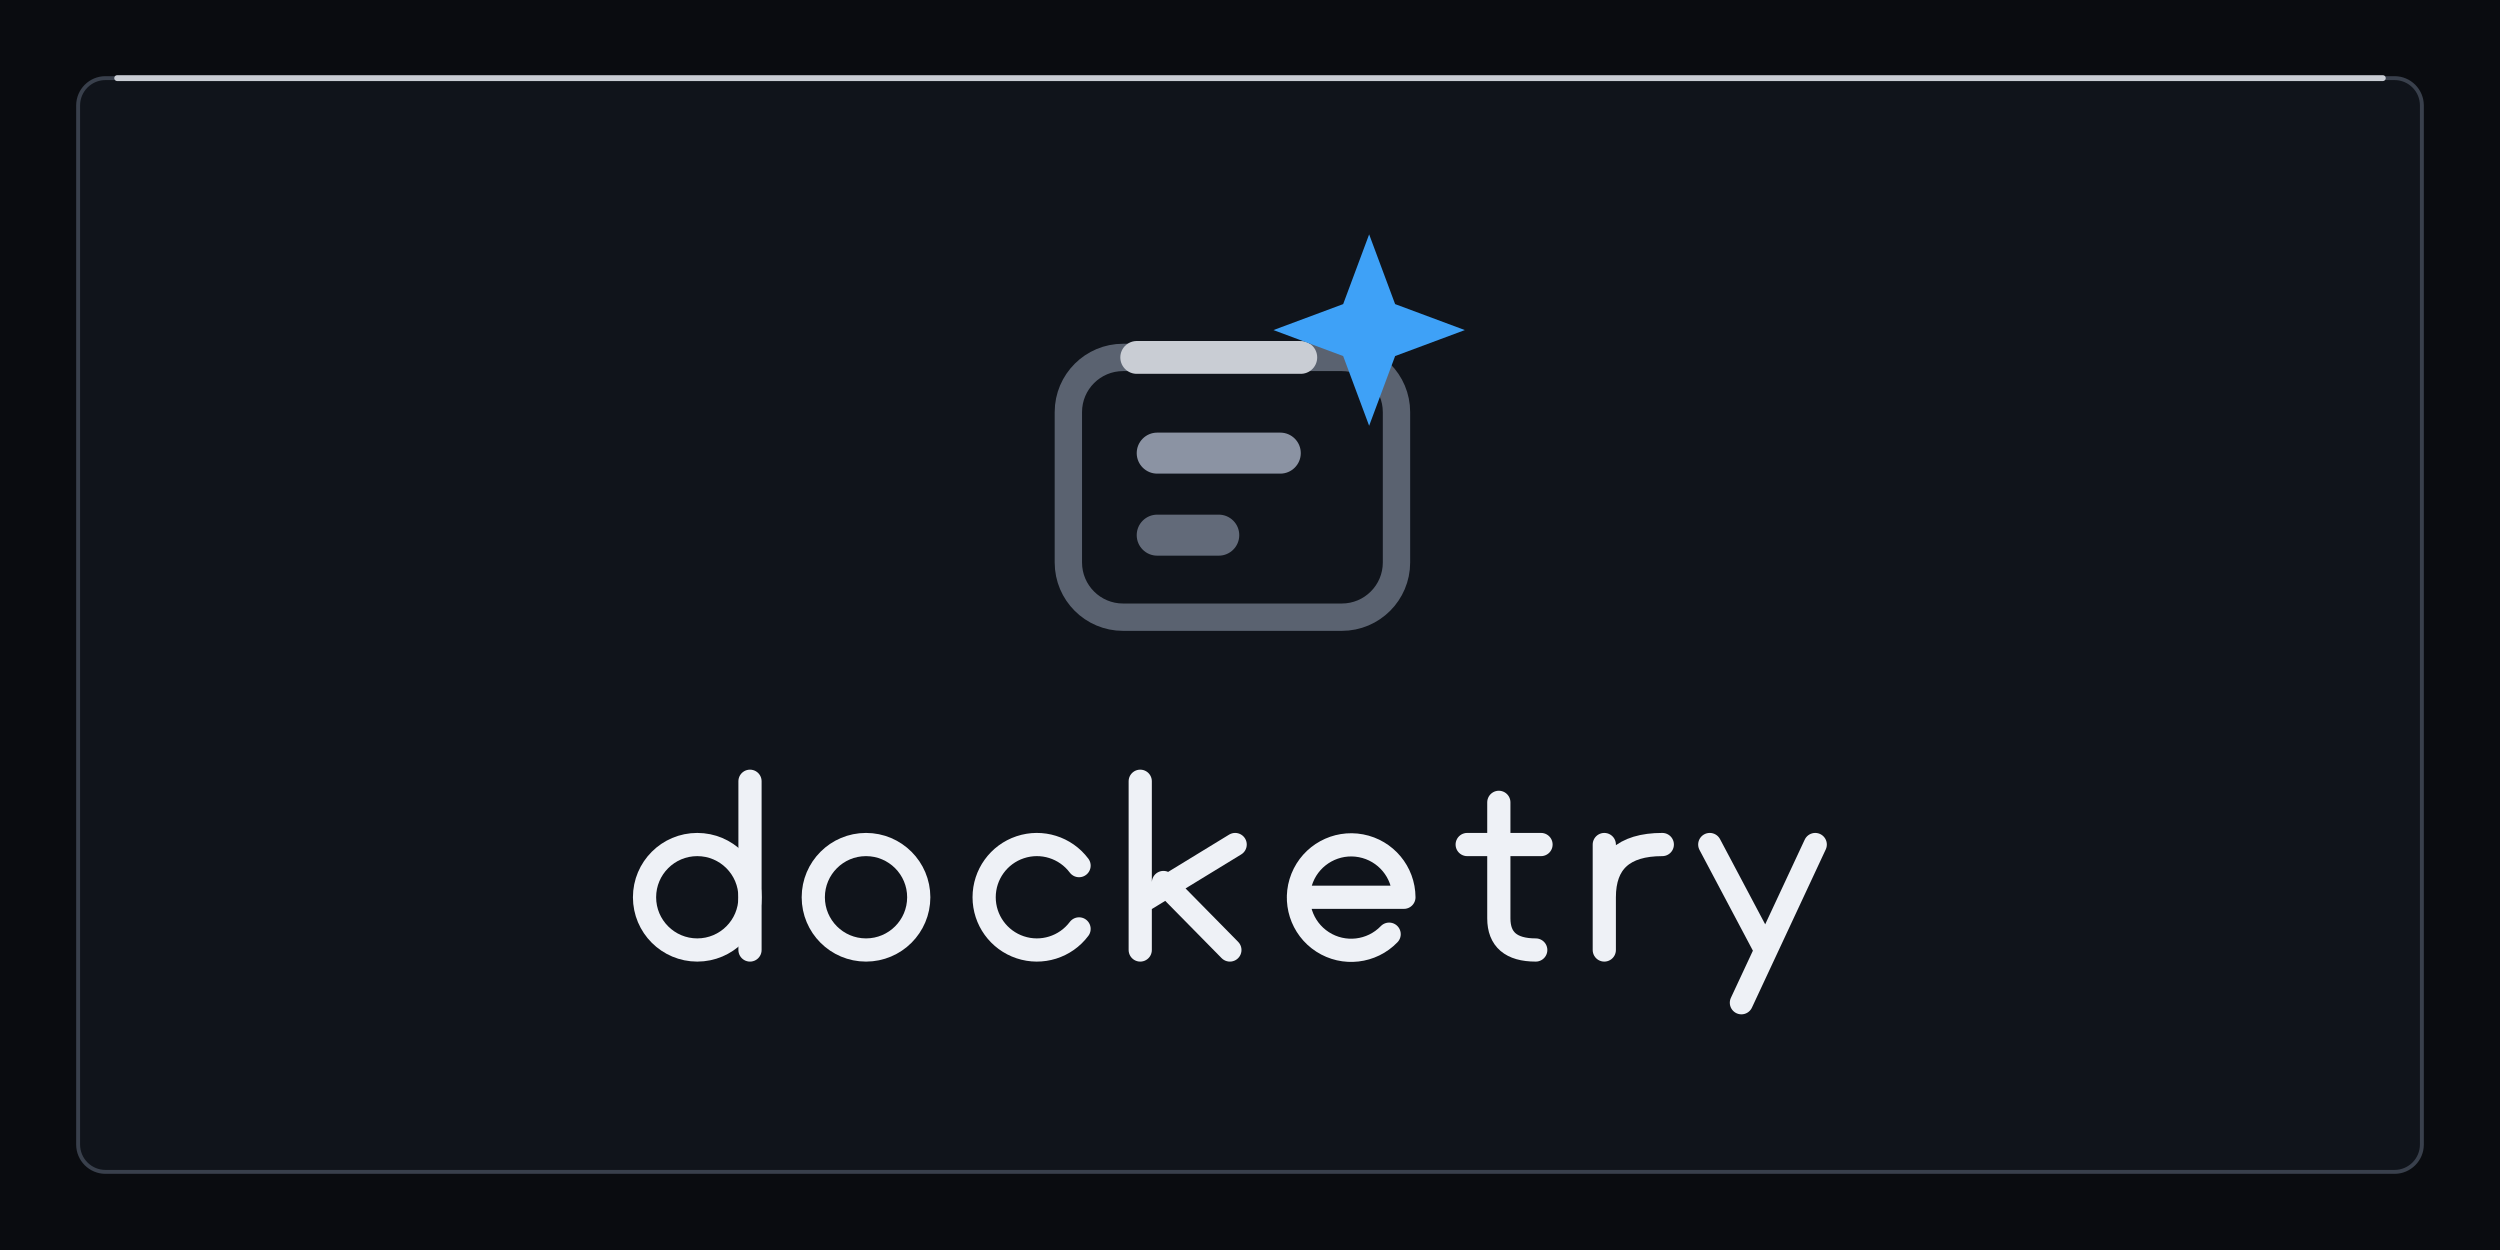
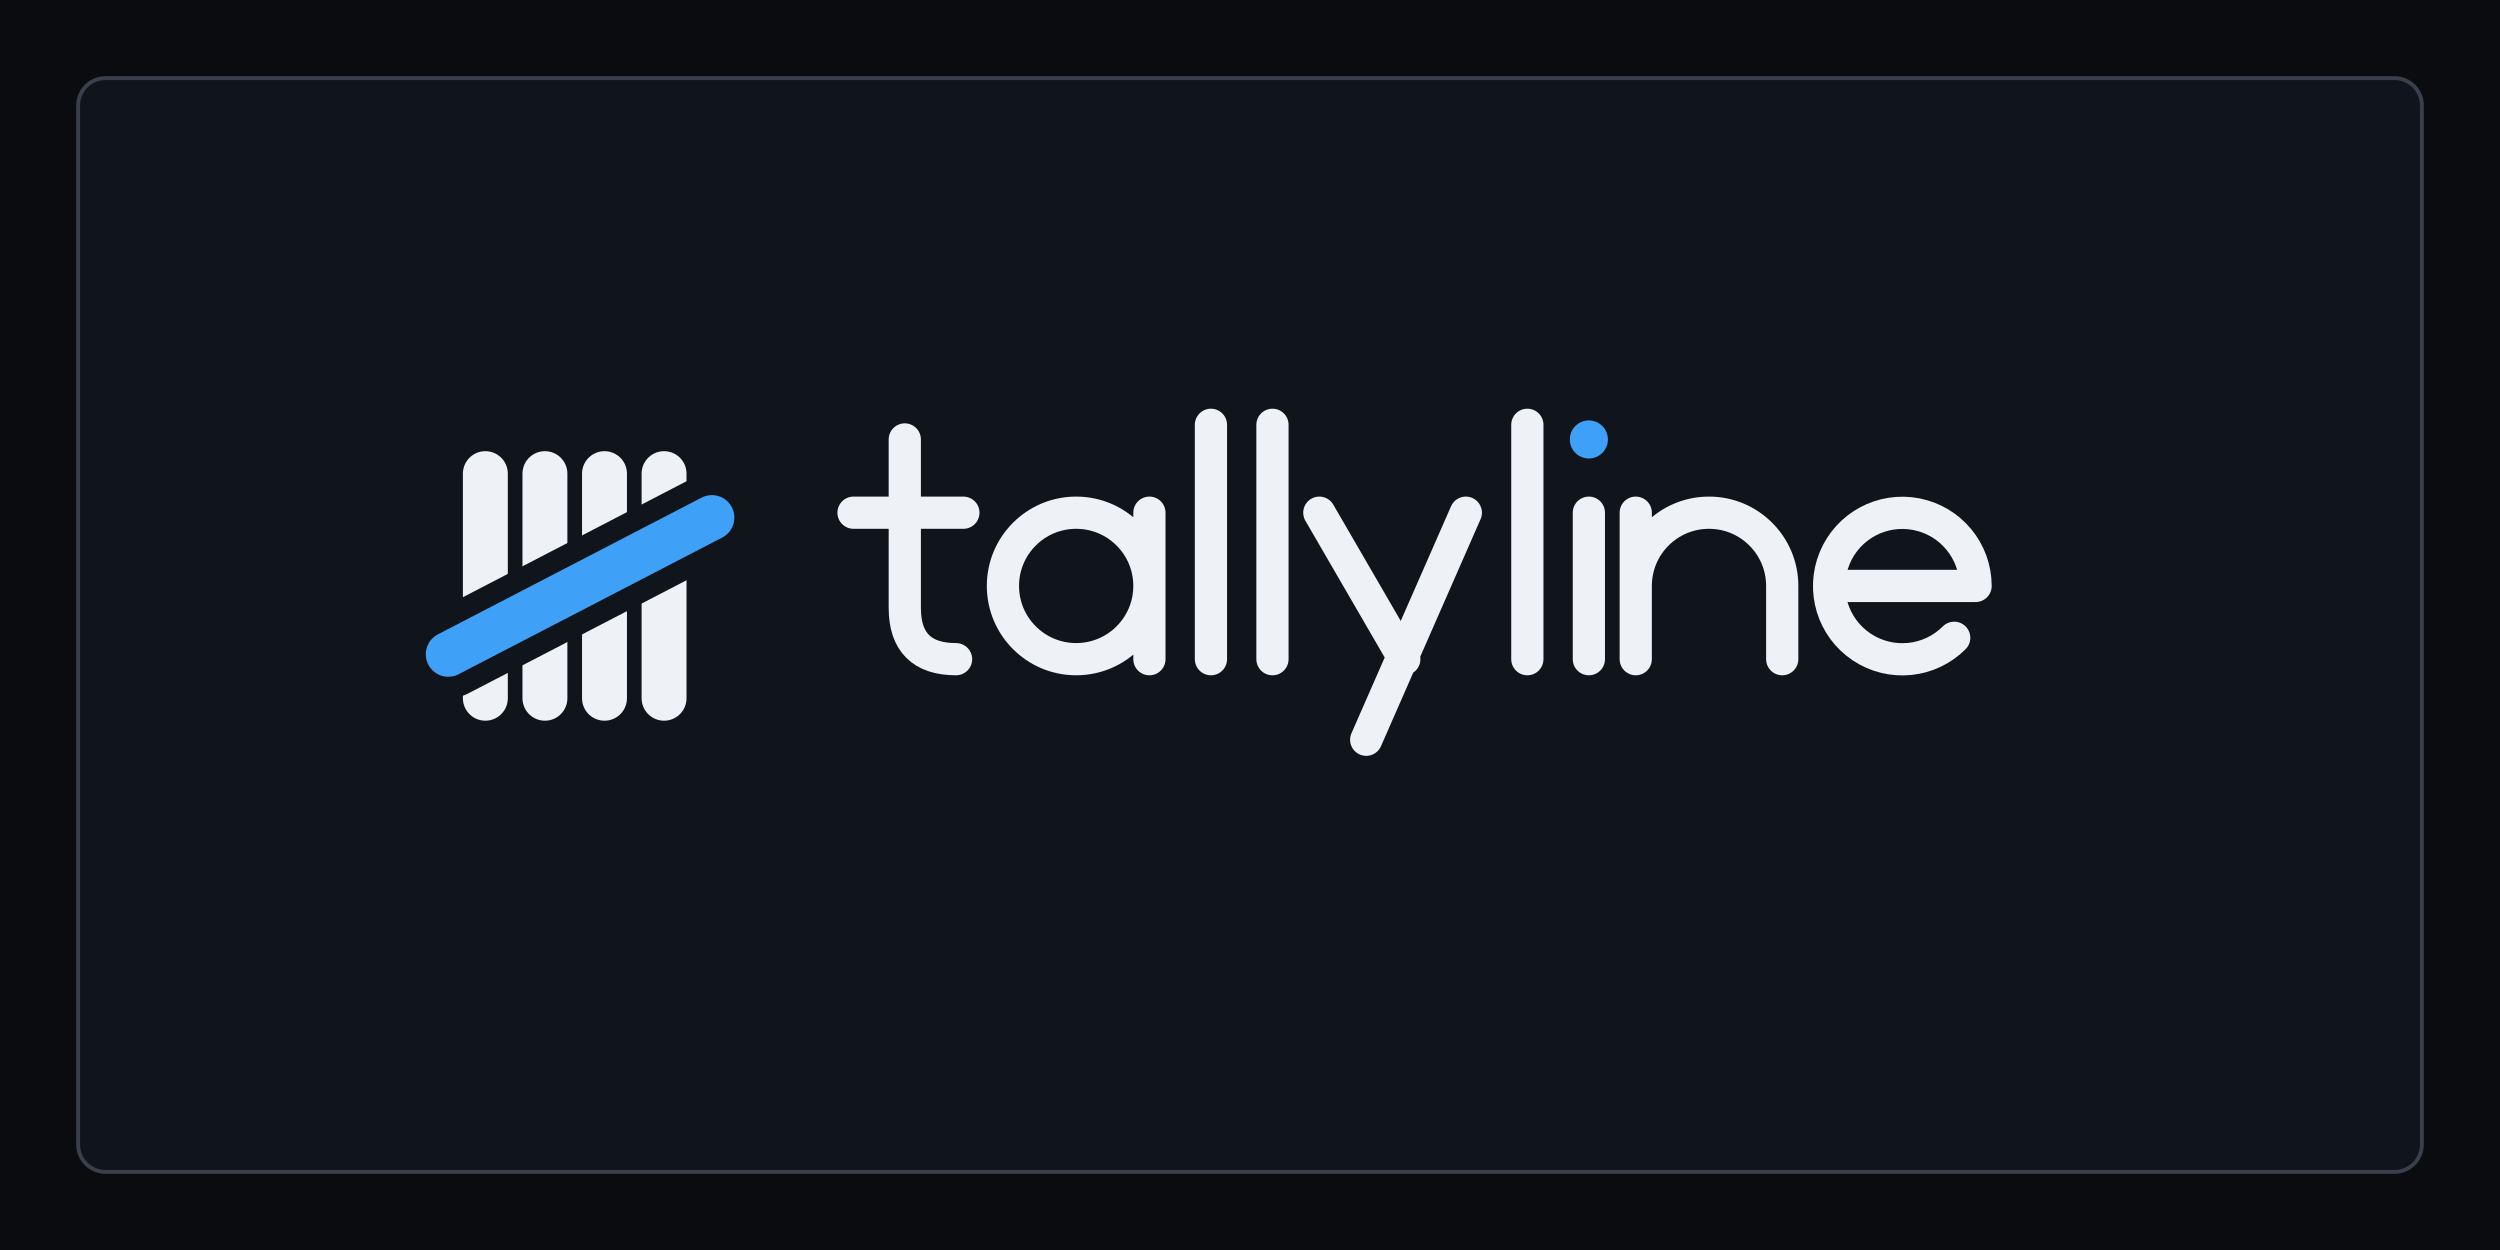
- <svg xmlns="http://www.w3.org/2000/svg" viewBox="0 0 1280 640" role="img" aria-label="docketry social card (proposal)">
+ <svg xmlns="http://www.w3.org/2000/svg" viewBox="0 0 1280 640" width="1280" height="640" role="img" aria-label="Tallyline">
  <rect width="1280" height="640" fill="#0a0c10" />
  <rect x="40" y="40" width="1200" height="560" rx="14" fill="#10141b" stroke="#39404c" stroke-width="2" />
-   <path d="M60 40h1160" stroke="#c9cdd4" stroke-width="3" stroke-linecap="round" />
-   <g transform="translate(526 120) scale(7)" fill="none">
-     <rect x="3" y="9" width="24" height="19" rx="4" fill="#10141b" stroke="#5a6270" stroke-width="2" />
-     <path d="M8 9h12" stroke="#c9cdd4" stroke-width="2.4" stroke-linecap="round" />
-     <rect x="8" y="14.5" width="12" height="3" rx="1.5" fill="#8b93a3" />
-     <rect x="8" y="20.5" width="7.5" height="3" rx="1.5" fill="#626a79" />
-     <path d="M25 0l1.9 5.1L32 7l-5.1 1.9L25 14l-1.9-5.1L18 7l5.1-1.9z" fill="#3ea1f7" />
-   </g>
-   <g transform="translate(330 400) scale(5.4)" stroke="#eef1f6" stroke-width="2.2" stroke-linecap="round" stroke-linejoin="round" fill="none">
-     <circle cx="5" cy="11" r="5" />
-     <path d="M10 0v16" />
-     <circle cx="21" cy="11" r="5" />
-     <path d="M41.2 8A5 5 0 1 0 41.2 14" />
-     <path d="M47 0v16M56 6l-9 5.5M49.2 9.6L55.5 16" />
-     <path d="M62 11h10A5 5 0 1 0 70.6 14.5" />
-     <path d="M81 2v11q0 3 3.5 3M78 6h7" />
-     <path d="M91 6v10M91 11q0-5 5.5-5" />
-     <path d="M101 6l5.3 10M111 6l-7 15" />
+   <g transform="translate(217 200) scale(5)">
+     <g transform="translate(0,4)">
+       <defs>
+         <mask id="m" maskUnits="userSpaceOnUse" x="0" y="0" width="32" height="32">
+           <rect width="32" height="32" fill="#fff" />
+           <path d="M2.5 23L29.5 9" stroke="#000" stroke-width="9" stroke-linecap="round" />
+         </mask>
+       </defs>
+       <g mask="url(#m)">
+         <path d="M6.3 4.5V27.5" stroke="#eef1f6" stroke-width="4.6" stroke-linecap="round" />
+         <path d="M12.4 4.5V27.5" stroke="#eef1f6" stroke-width="4.6" stroke-linecap="round" />
+         <path d="M18.5 4.5V27.5" stroke="#eef1f6" stroke-width="4.6" stroke-linecap="round" />
+         <path d="M24.6 4.5V27.5" stroke="#eef1f6" stroke-width="4.6" stroke-linecap="round" />
+       </g>
+       <path d="M2.5 23L29.5 9" stroke="#3ea1f7" stroke-width="4.6" stroke-linecap="round" />
+     </g>
+     <g transform="translate(44,27.5) scale(1.5)" fill="none" stroke="#eef1f6" stroke-width="2.2" stroke-linecap="round" stroke-linejoin="round">
+       <path d="M3.5 -15V-3.5Q3.5 0 7 0M0 -10H7.5" transform="translate(0,0)" />
+       <path d="M10 -10V0M10 -5A5 5 0 1 0 0 -5A5 5 0 1 0 10 -5Z" transform="translate(10.2,0)" />
+       <path d="M1 -16V0" transform="translate(23.4,0)" />
+       <path d="M1 -16V0" transform="translate(27.6,0)" />
+       <path d="M0 -10L5.8 0M10 -10L3.2 5.5" transform="translate(31.8,0)" />
+       <path d="M1 -16V0" transform="translate(45.0,0)" />
+       <path d="M1 -10V0" transform="translate(49.2,0)" />
+       <circle cx="50.2" cy="-15" r="1.3" fill="#3ea1f7" stroke="none" />
+       <path d="M0 -10V0M0 -5A5 5 0 0 1 10 -5V0" transform="translate(53.4,0)" />
+       <path d="M0 -5H10A5 5 0 1 0 8.54 -1.46" transform="translate(66.6,0)" />
+     </g>
  </g>
</svg>
